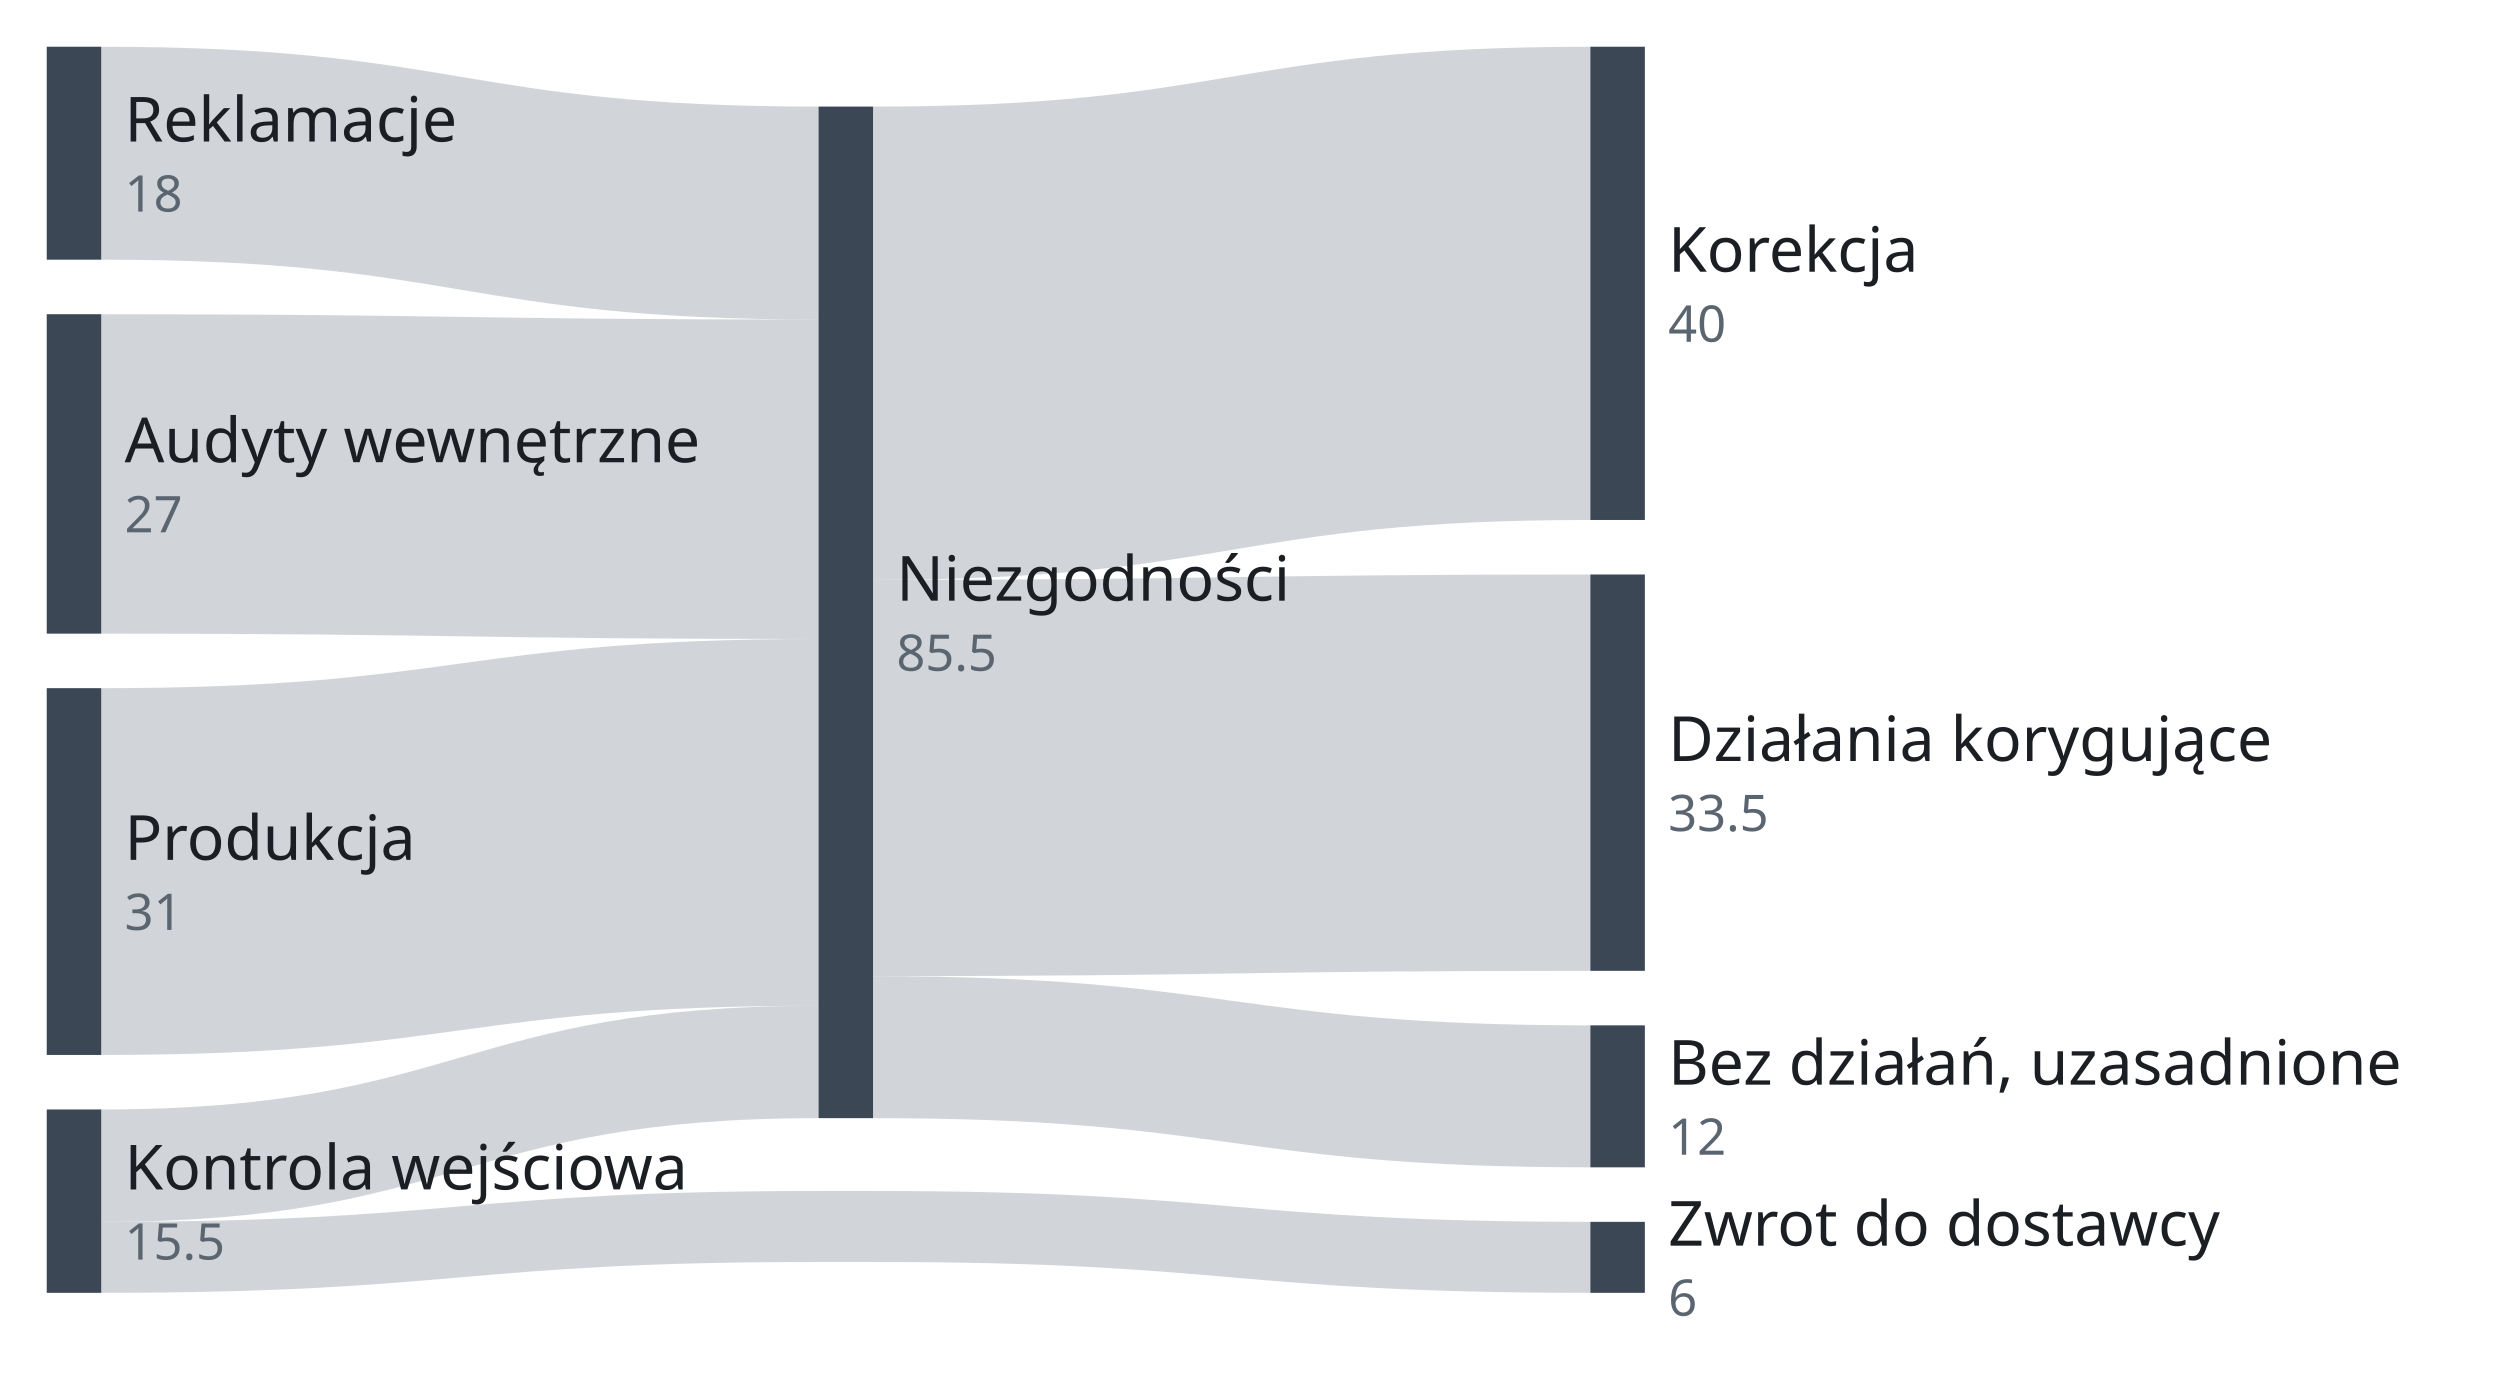
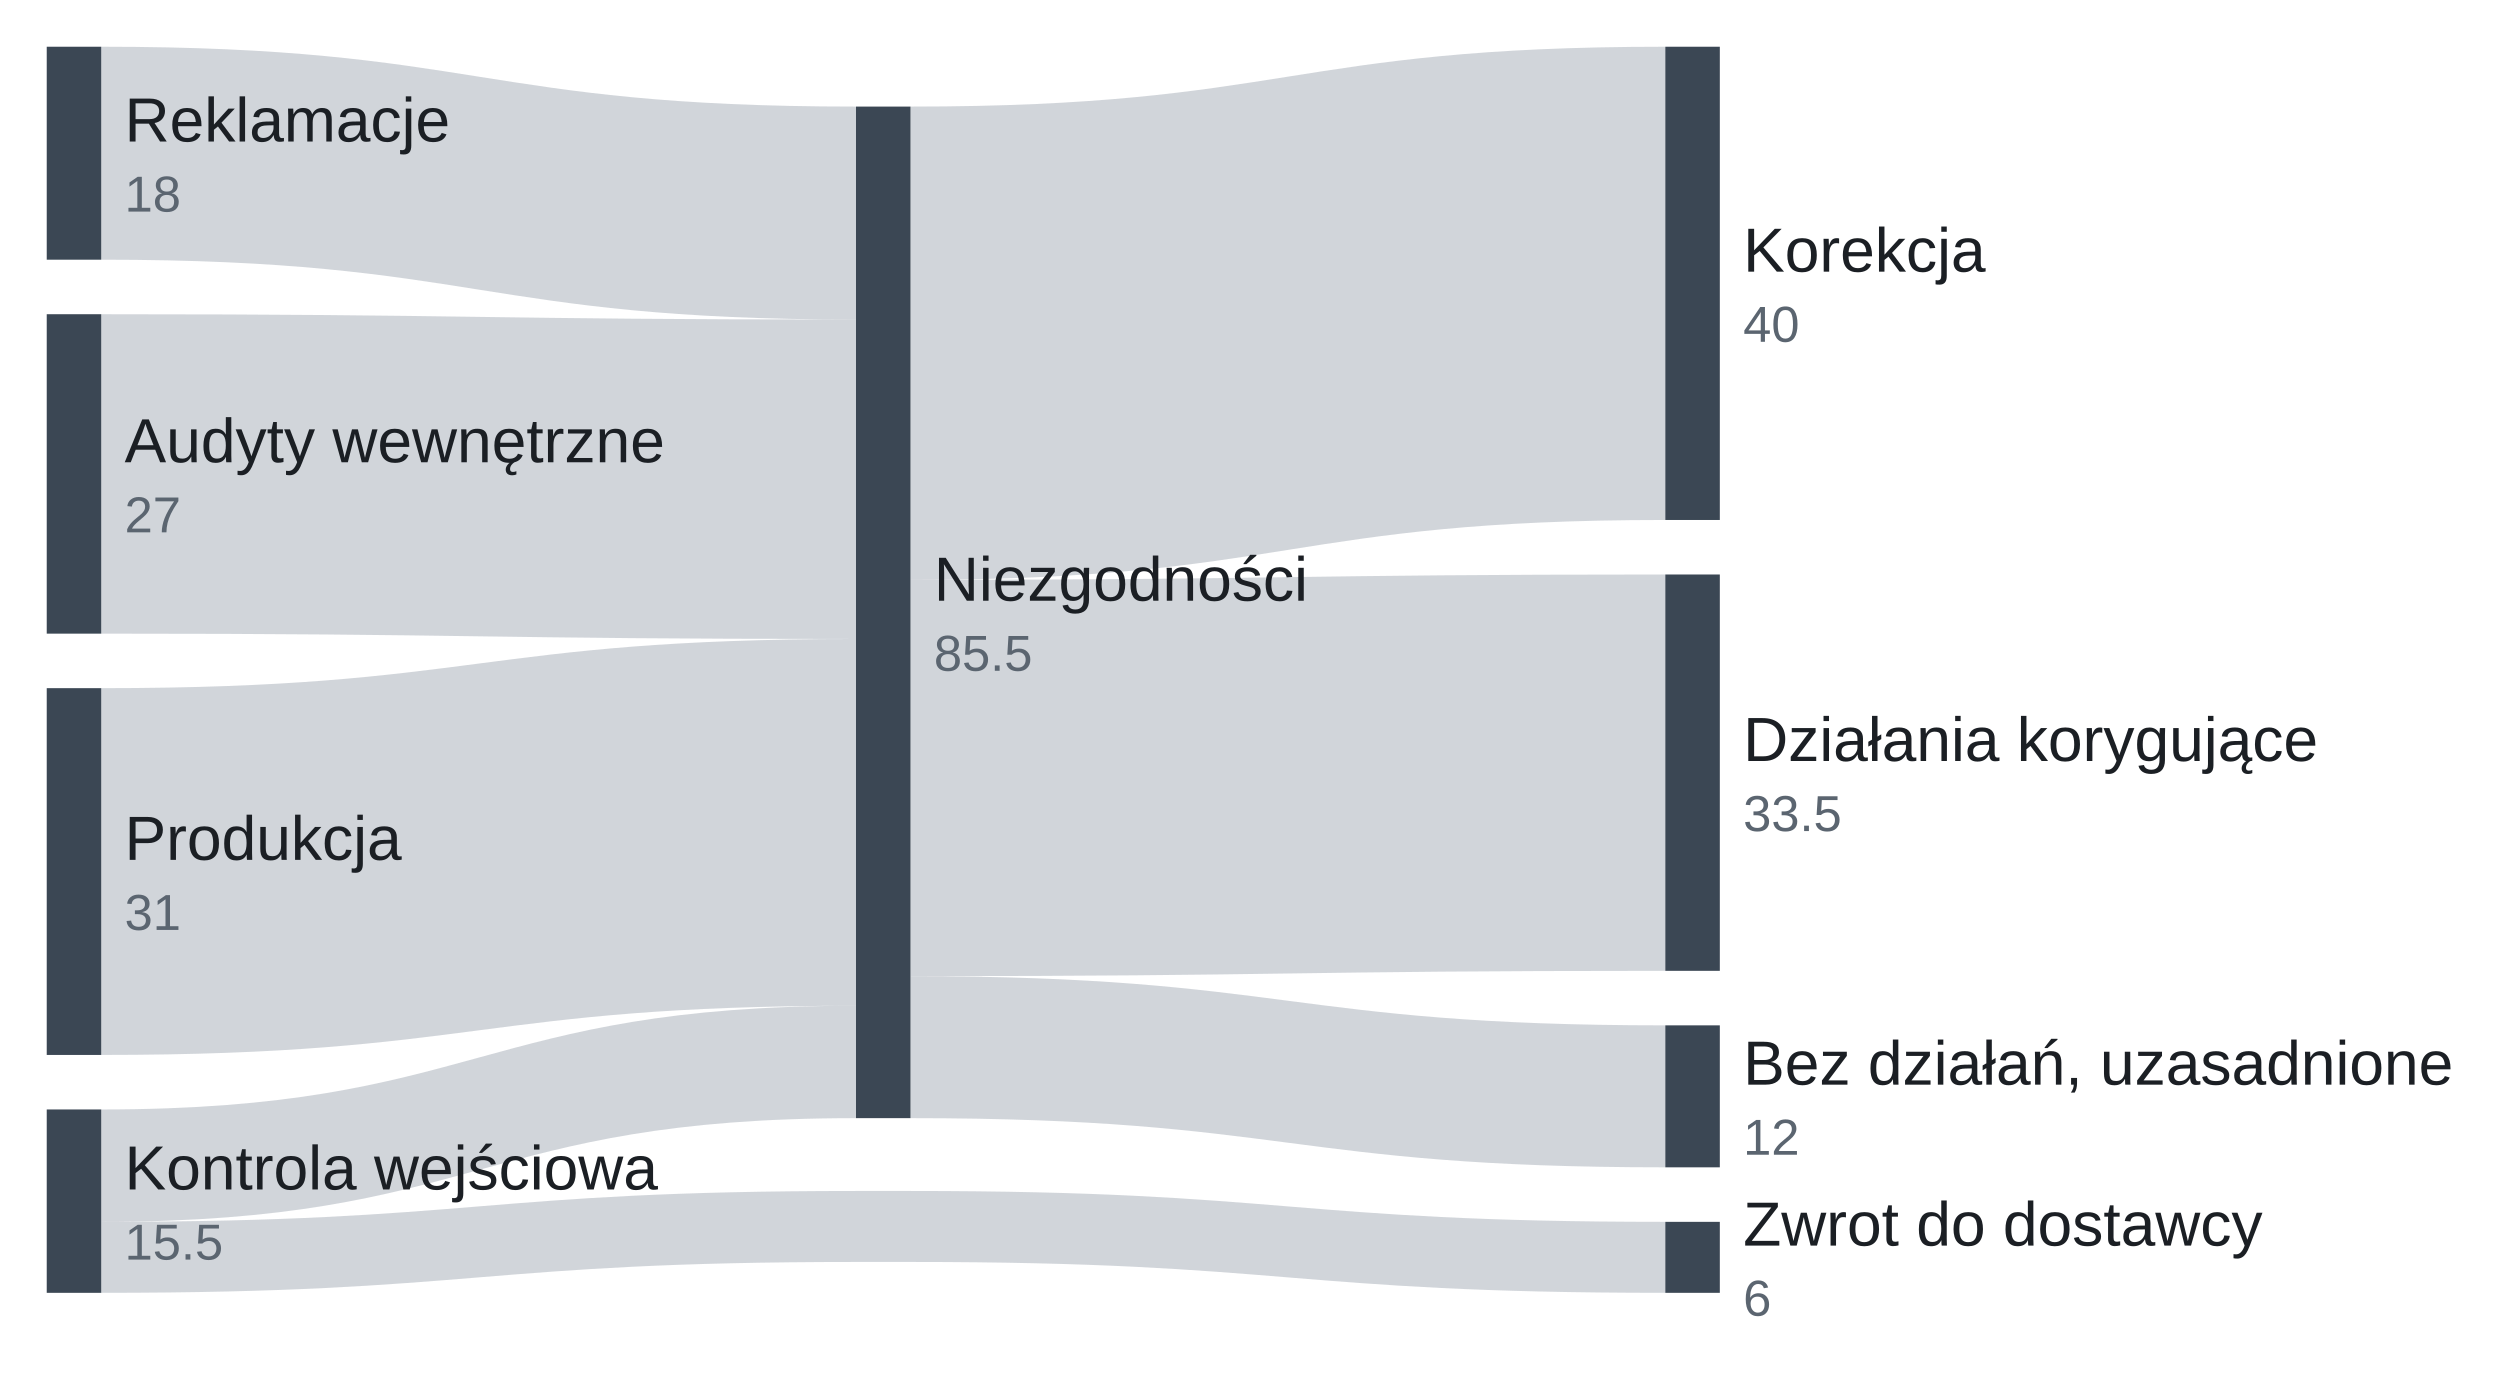
- <svg xmlns="http://www.w3.org/2000/svg" version="1.1" width="642" height="353.13" viewBox="-12 -12 642 353.13" role="img" font-family="Recursive, sans-serif" font-size="16">
-   <path class="sankey-link" d="M14 0 C106.1 0 106.1 15.37 198.2 15.37 L198.2 70.06 C106.1 70.06 106.1 54.69 14 54.69 L14 0" fill="#7b8794" fill-opacity="0.35" />
-   <path class="sankey-link" d="M14 68.69 C106.1 68.69 106.1 70.06 198.2 70.06 L198.2 152.09 C106.1 152.09 106.1 150.72 14 150.72 L14 68.69" fill="#7b8794" fill-opacity="0.35" />
-   <path class="sankey-link" d="M14 272.91 C106.1 272.91 106.1 246.28 198.2 246.28 L198.2 275.14 C106.1 275.14 106.1 301.77 14 301.77 L14 272.91" fill="#7b8794" fill-opacity="0.35" />
-   <path class="sankey-link" d="M14 164.72 C106.1 164.72 106.1 152.09 198.2 152.09 L198.2 246.28 C106.1 246.28 106.1 258.91 14 258.91 L14 164.72" fill="#7b8794" fill-opacity="0.35" />
-   <path class="sankey-link" d="M212.2 15.37 C304.3 15.37 304.3 0 396.4 0 L396.4 121.53 C304.3 121.53 304.3 136.9 212.2 136.9 L212.2 15.37" fill="#7b8794" fill-opacity="0.35" />
-   <path class="sankey-link" d="M212.2 136.9 C304.3 136.9 304.3 135.53 396.4 135.53 L396.4 237.31 C304.3 237.31 304.3 238.68 212.2 238.68 L212.2 136.9" fill="#7b8794" fill-opacity="0.35" />
-   <path class="sankey-link" d="M212.2 238.68 C304.3 238.68 304.3 251.31 396.4 251.31 L396.4 287.77 C304.3 287.77 304.3 275.14 212.2 275.14 L212.2 238.68" fill="#7b8794" fill-opacity="0.35" />
-   <path class="sankey-link" d="M14 301.77 C106.1 301.77 106.1 293.84 198.2 293.84 L212.2 293.84 C304.3 293.84 304.3 301.77 396.4 301.77 L396.4 320 C304.3 320 304.3 312.07 212.2 312.07 L198.2 312.07 C106.1 312.07 106.1 320 14 320 L14 301.77" fill="#7b8794" fill-opacity="0.35" />
+ <svg xmlns="http://www.w3.org/2000/svg" version="1.1" width="642" height="353.13" viewBox="-12 -12 642 353.13" role="img" font-family="Arimo, Arial, 'Liberation Sans', sans-serif" font-size="16">
+   <path class="sankey-link" d="M14 0 C110.91 0 110.91 15.37 207.82 15.37 L207.82 70.06 C110.91 70.06 110.91 54.69 14 54.69 L14 0" fill="#7b8794" fill-opacity="0.35" />
+   <path class="sankey-link" d="M14 68.69 C110.91 68.69 110.91 70.06 207.82 70.06 L207.82 152.09 C110.91 152.09 110.91 150.72 14 150.72 L14 68.69" fill="#7b8794" fill-opacity="0.35" />
+   <path class="sankey-link" d="M14 272.91 C110.91 272.91 110.91 246.28 207.82 246.28 L207.82 275.14 C110.91 275.14 110.91 301.77 14 301.77 L14 272.91" fill="#7b8794" fill-opacity="0.35" />
+   <path class="sankey-link" d="M14 164.72 C110.91 164.72 110.91 152.09 207.82 152.09 L207.82 246.28 C110.91 246.28 110.91 258.91 14 258.91 L14 164.72" fill="#7b8794" fill-opacity="0.35" />
+   <path class="sankey-link" d="M221.82 15.37 C318.74 15.37 318.74 0 415.65 0 L415.65 121.53 C318.74 121.53 318.74 136.9 221.82 136.9 L221.82 15.37" fill="#7b8794" fill-opacity="0.35" />
+   <path class="sankey-link" d="M221.82 136.9 C318.74 136.9 318.74 135.53 415.65 135.53 L415.65 237.31 C318.74 237.31 318.74 238.68 221.82 238.68 L221.82 136.9" fill="#7b8794" fill-opacity="0.35" />
+   <path class="sankey-link" d="M221.82 238.68 C318.74 238.68 318.74 251.31 415.65 251.31 L415.65 287.77 C318.74 287.77 318.74 275.14 221.82 275.14 L221.82 238.68" fill="#7b8794" fill-opacity="0.35" />
+   <path class="sankey-link" d="M14 301.77 C110.91 301.77 110.91 293.84 207.82 293.84 L221.82 293.84 C318.74 293.84 318.74 301.77 415.65 301.77 L415.65 320 C318.74 320 318.74 312.07 221.82 312.07 L207.82 312.07 C110.91 312.07 110.91 320 14 320 L14 301.77" fill="#7b8794" fill-opacity="0.35" />
  <rect class="sankey-node" x="0" y="0" width="14" height="54.69" fill="#3b4754" />
-   <rect class="sankey-node" x="198.2" y="15.37" width="14" height="259.77" fill="#3b4754" />
+   <rect class="sankey-node" x="207.82" y="15.37" width="14" height="259.77" fill="#3b4754" />
  <rect class="sankey-node" x="0" y="68.69" width="14" height="82.03" fill="#3b4754" />
  <rect class="sankey-node" x="0" y="272.91" width="14" height="47.09" fill="#3b4754" />
  <rect class="sankey-node" x="0" y="164.72" width="14" height="94.19" fill="#3b4754" />
-   <rect class="sankey-node" x="396.4" y="0" width="14" height="121.53" fill="#3b4754" />
-   <rect class="sankey-node" x="396.4" y="135.53" width="14" height="101.78" fill="#3b4754" />
-   <rect class="sankey-node" x="396.4" y="251.31" width="14" height="36.46" fill="#3b4754" />
-   <rect class="sankey-node" x="396.4" y="301.77" width="14" height="18.23" fill="#3b4754" />
+   <rect class="sankey-node" x="415.65" y="0" width="14" height="121.53" fill="#3b4754" />
+   <rect class="sankey-node" x="415.65" y="135.53" width="14" height="101.78" fill="#3b4754" />
+   <rect class="sankey-node" x="415.65" y="251.31" width="14" height="36.46" fill="#3b4754" />
+   <rect class="sankey-node" x="415.65" y="301.77" width="14" height="18.23" fill="#3b4754" />
  <text class="sankey-label" x="20" y="24.34" fill="#1b1f24">Reklamacje</text>
  <text class="sankey-value" x="20" y="42.34" font-size="13" fill="#5b6570">18</text>
-   <text class="sankey-label" x="218.2" y="142.26" fill="#1b1f24">Niezgodności</text>
-   <text class="sankey-value" x="218.2" y="160.26" font-size="13" fill="#5b6570">85.5</text>
+   <text class="sankey-label" x="227.82" y="142.26" fill="#1b1f24">Niezgodności</text>
+   <text class="sankey-value" x="227.82" y="160.26" font-size="13" fill="#5b6570">85.5</text>
  <text class="sankey-label" x="20" y="106.71" fill="#1b1f24">Audyty wewnętrzne</text>
  <text class="sankey-value" x="20" y="124.71" font-size="13" fill="#5b6570">27</text>
  <text class="sankey-label" x="20" y="293.46" fill="#1b1f24">Kontrola wejściowa</text>
  <text class="sankey-value" x="20" y="311.46" font-size="13" fill="#5b6570">15.5</text>
  <text class="sankey-label" x="20" y="208.81" fill="#1b1f24">Produkcja</text>
  <text class="sankey-value" x="20" y="226.81" font-size="13" fill="#5b6570">31</text>
-   <text class="sankey-label" x="416.4" y="57.77" fill="#1b1f24">Korekcja</text>
-   <text class="sankey-value" x="416.4" y="75.77" font-size="13" fill="#5b6570">40</text>
-   <text class="sankey-label" x="416.4" y="183.42" fill="#1b1f24">Działania korygujące</text>
-   <text class="sankey-value" x="416.4" y="201.42" font-size="13" fill="#5b6570">33.5</text>
-   <text class="sankey-label" x="416.4" y="266.54" fill="#1b1f24">Bez działań, uzasadnione</text>
-   <text class="sankey-value" x="416.4" y="284.54" font-size="13" fill="#5b6570">12</text>
-   <text class="sankey-label" x="416.4" y="307.88" fill="#1b1f24">Zwrot do dostawcy</text>
-   <text class="sankey-value" x="416.4" y="325.88" font-size="13" fill="#5b6570">6</text>
+   <text class="sankey-label" x="435.65" y="57.77" fill="#1b1f24">Korekcja</text>
+   <text class="sankey-value" x="435.65" y="75.77" font-size="13" fill="#5b6570">40</text>
+   <text class="sankey-label" x="435.65" y="183.42" fill="#1b1f24">Działania korygujące</text>
+   <text class="sankey-value" x="435.65" y="201.42" font-size="13" fill="#5b6570">33.5</text>
+   <text class="sankey-label" x="435.65" y="266.54" fill="#1b1f24">Bez działań, uzasadnione</text>
+   <text class="sankey-value" x="435.65" y="284.54" font-size="13" fill="#5b6570">12</text>
+   <text class="sankey-label" x="435.65" y="307.88" fill="#1b1f24">Zwrot do dostawcy</text>
+   <text class="sankey-value" x="435.65" y="325.88" font-size="13" fill="#5b6570">6</text>
</svg>
